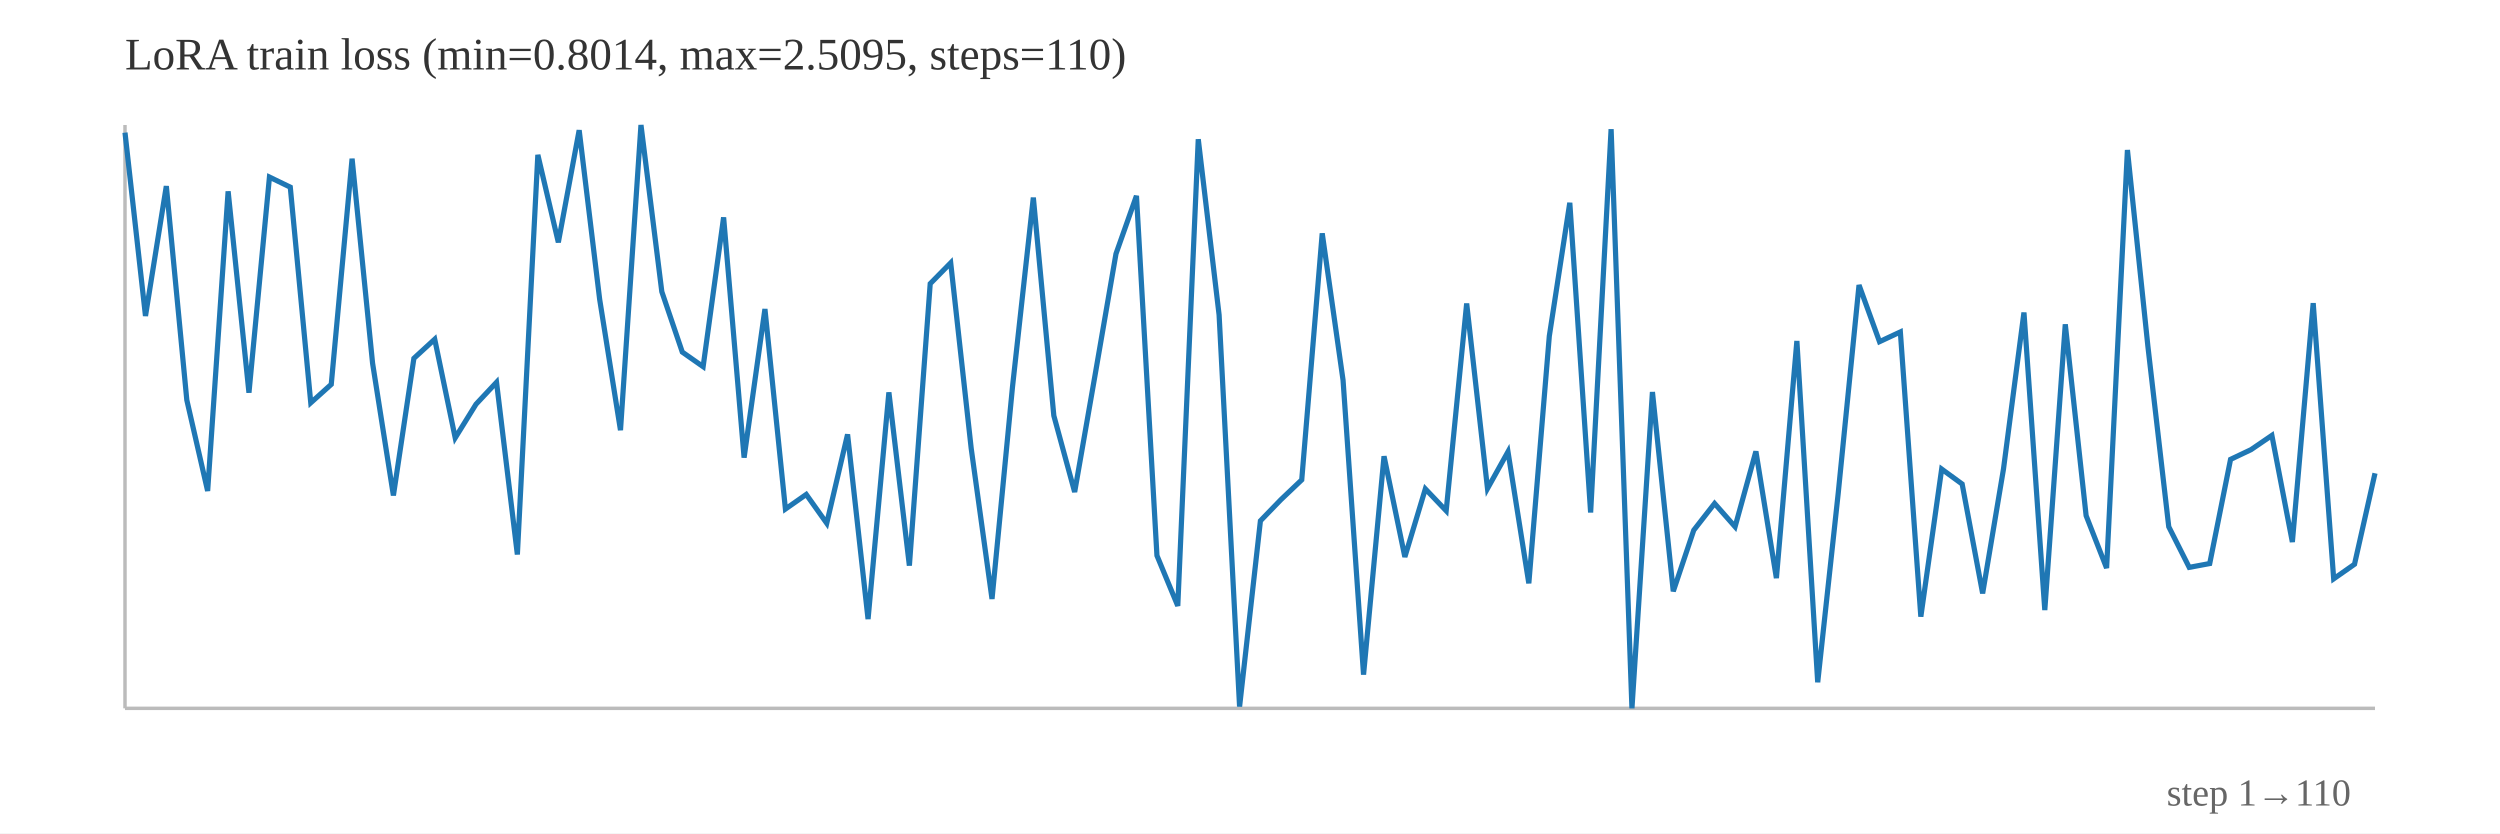
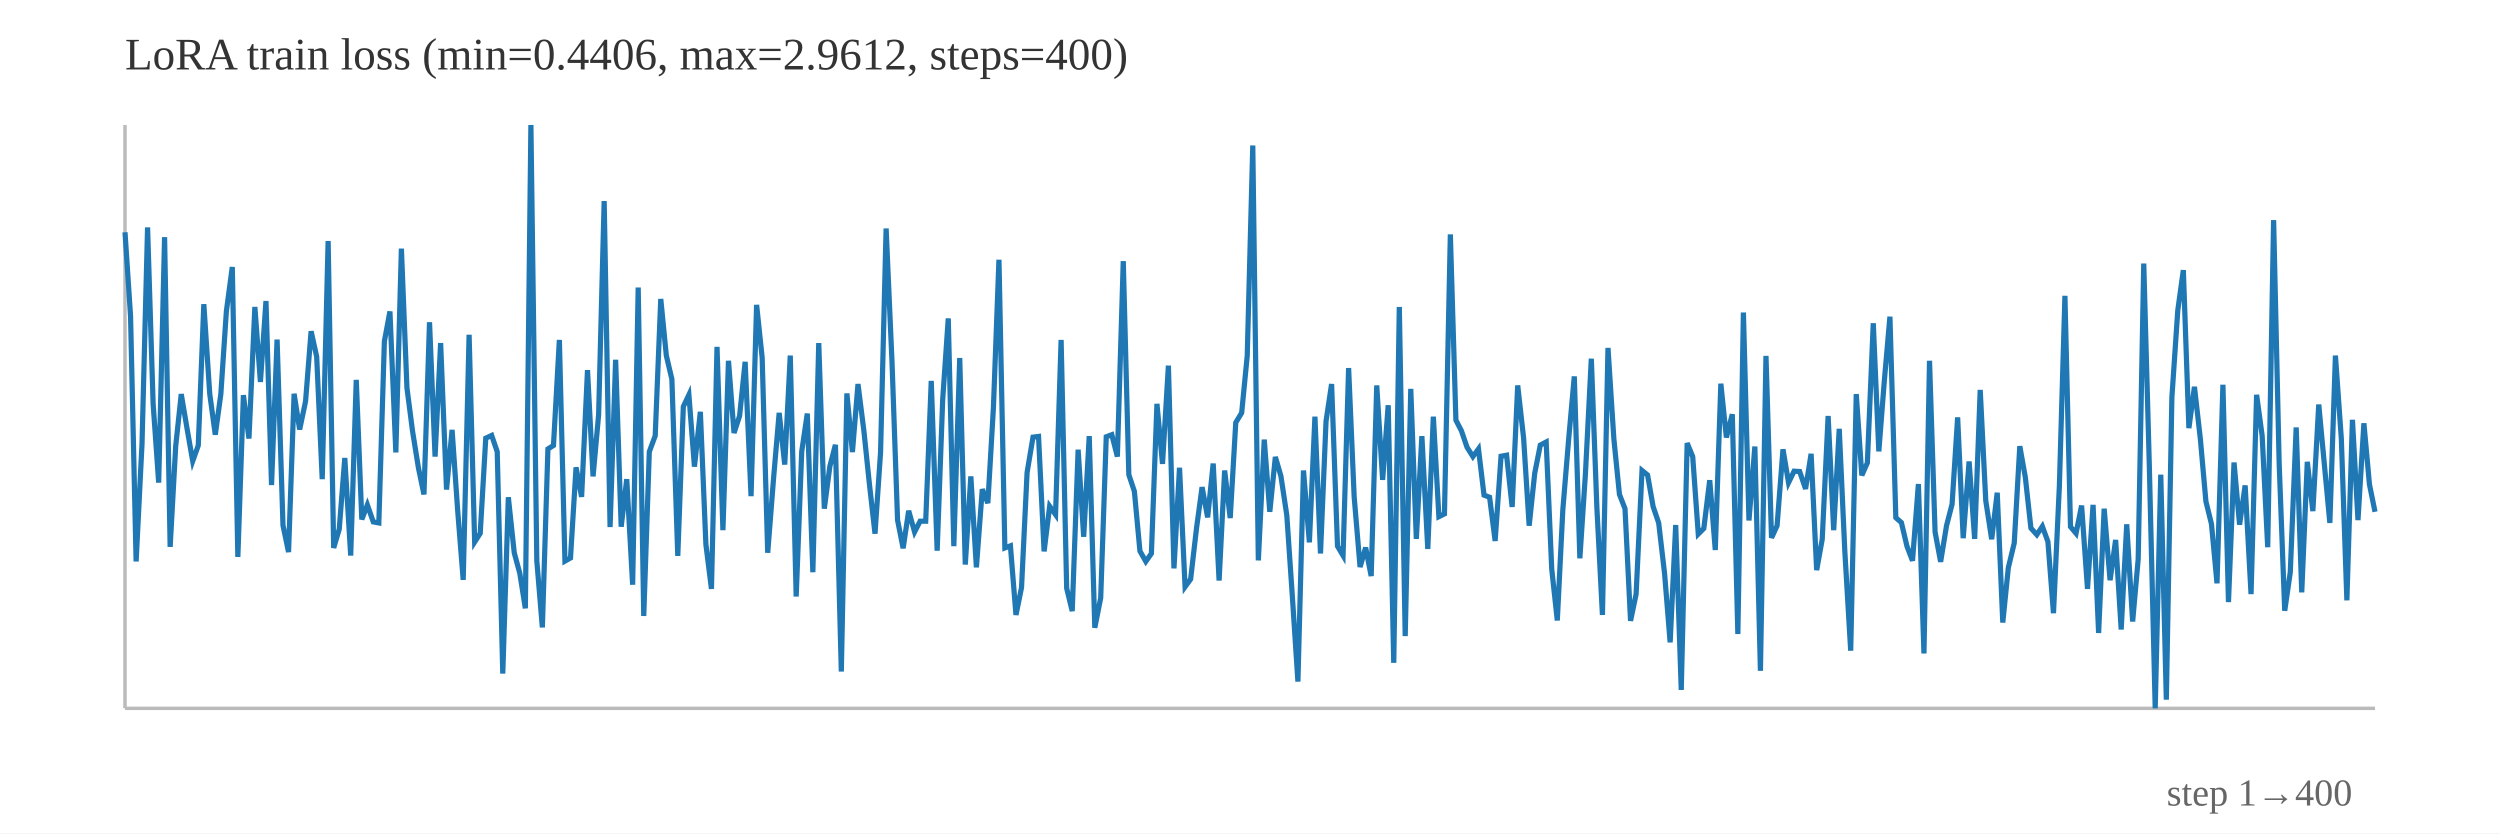
<svg xmlns="http://www.w3.org/2000/svg" width="720" height="240" viewBox="0 0 720 240">
  <rect width="720" height="240" fill="#ffffff" />
-   <text x="36" y="20" font-size="13" fill="#333">LoRA train loss (min=0.8014, max=2.5095, steps=110)</text>
+   <text x="36" y="20" font-size="13" fill="#333">LoRA train loss (min=0.4406, max=2.9612, steps=400)</text>
  <line x1="36" y1="204" x2="684" y2="204" stroke="#bbb" />
  <line x1="36" y1="36" x2="36" y2="204" stroke="#bbb" />
-   <path d="M36.0,38.2 L41.9,91.0 L47.9,53.6 L53.8,115.2 L59.8,141.4 L65.7,55.1 L71.7,113.1 L77.6,51.0 L83.6,53.9 L89.5,116.0 L95.4,110.7 L101.4,45.7 L107.3,104.6 L113.3,142.7 L119.2,103.2 L125.2,97.7 L131.1,126.1 L137.1,116.4 L143.0,110.1 L149.0,159.7 L154.9,44.6 L160.8,69.8 L166.8,37.5 L172.7,86.2 L178.7,123.9 L184.6,36.0 L190.6,84.0 L196.5,101.4 L202.5,105.6 L208.4,62.6 L214.3,131.8 L220.3,89.0 L226.2,146.6 L232.2,142.4 L238.1,150.7 L244.1,125.1 L250.0,178.3 L256.0,113.0 L261.9,162.9 L267.9,81.7 L273.8,75.7 L279.7,129.1 L285.7,172.5 L291.6,111.4 L297.6,56.9 L303.5,119.7 L309.5,141.7 L315.4,107.9 L321.4,73.1 L327.3,56.4 L333.2,160.0 L339.2,174.5 L345.1,40.1 L351.1,90.7 L357.0,203.5 L363.0,150.0 L368.9,143.9 L374.9,138.2 L380.8,67.2 L386.8,109.5 L392.7,194.3 L398.6,131.4 L404.6,160.4 L410.5,140.8 L416.5,147.1 L422.4,87.4 L428.4,140.7 L434.3,130.1 L440.3,168.0 L446.2,96.8 L452.1,58.4 L458.1,147.6 L464.0,37.2 L470.0,204.0 L475.9,112.9 L481.9,170.3 L487.8,152.7 L493.8,145.0 L499.7,151.7 L505.7,130.0 L511.6,166.5 L517.5,98.2 L523.5,196.5 L529.4,142.1 L535.4,82.1 L541.3,98.4 L547.3,95.6 L553.2,177.6 L559.2,135.1 L565.1,139.4 L571.0,170.9 L577.0,135.1 L582.9,90.0 L588.9,175.7 L594.8,93.4 L600.8,148.5 L606.7,163.6 L612.7,43.2 L618.6,99.8 L624.6,151.7 L630.5,163.4 L636.4,162.3 L642.4,132.3 L648.3,129.5 L654.3,125.4 L660.2,156.1 L666.2,87.3 L672.1,166.7 L678.1,162.5 L684.0,136.3" fill="none" stroke="#1f77b4" stroke-width="1.5" />
-   <text x="624" y="232" font-size="11" fill="#666">step 1→110</text>
+   <path d="M36.0,66.9 L37.6,91.1 L39.2,161.7 L40.9,127.8 L42.5,65.5 L44.1,116.3 L45.7,139.0 L47.4,68.3 L49.0,157.5 L50.6,128.5 L52.2,113.5 L53.9,123.6 L55.5,132.8 L57.1,128.3 L58.7,87.6 L60.4,113.4 L62.0,125.2 L63.6,113.5 L65.2,89.6 L66.9,76.9 L68.5,160.4 L70.1,113.8 L71.7,126.3 L73.4,88.4 L75.0,110.0 L76.6,86.7 L78.2,139.7 L79.8,97.8 L81.5,151.3 L83.1,159.0 L84.7,113.4 L86.3,123.7 L88.0,115.6 L89.6,95.4 L91.2,102.7 L92.8,138.0 L94.5,69.4 L96.1,157.8 L97.7,152.4 L99.3,131.9 L101.0,160.0 L102.6,109.4 L104.2,149.6 L105.8,145.4 L107.5,150.3 L109.1,150.6 L110.7,98.3 L112.3,89.7 L114.0,130.3 L115.6,71.6 L117.2,111.7 L118.8,124.1 L120.5,134.7 L122.1,142.4 L123.7,92.8 L125.3,131.5 L126.9,98.8 L128.6,141.0 L130.2,123.8 L131.8,146.9 L133.4,167.0 L135.1,96.4 L136.7,156.1 L138.3,153.6 L139.9,126.2 L141.6,125.4 L143.2,130.1 L144.8,194.0 L146.4,143.2 L148.1,159.2 L149.7,165.1 L151.3,175.2 L152.9,36.0 L154.6,161.5 L156.2,180.7 L157.8,129.3 L159.4,128.3 L161.1,97.9 L162.7,161.6 L164.3,160.7 L165.9,134.6 L167.5,143.1 L169.2,106.6 L170.8,137.2 L172.4,119.5 L174.0,57.9 L175.7,151.8 L177.3,103.6 L178.9,151.7 L180.5,138.0 L182.2,168.4 L183.8,82.8 L185.4,177.4 L187.0,130.1 L188.7,125.5 L190.3,86.1 L191.9,102.4 L193.5,109.2 L195.2,160.1 L196.8,117.1 L198.4,113.7 L200.0,134.4 L201.7,118.6 L203.3,156.8 L204.9,169.6 L206.5,99.9 L208.2,152.7 L209.8,103.9 L211.4,124.7 L213.0,119.8 L214.6,104.2 L216.3,142.9 L217.9,87.8 L219.5,103.0 L221.1,159.2 L222.8,137.6 L224.4,118.9 L226.0,133.8 L227.6,102.4 L229.3,171.8 L230.9,130.0 L232.5,119.1 L234.1,164.8 L235.8,98.8 L237.4,146.5 L239.0,134.3 L240.6,128.1 L242.3,193.4 L243.9,113.3 L245.5,130.2 L247.1,110.6 L248.8,124.1 L250.4,139.5 L252.0,153.7 L253.6,130.3 L255.2,65.8 L256.9,104.3 L258.5,149.8 L260.1,157.9 L261.7,147.1 L263.4,153.2 L265.0,150.1 L266.6,150.1 L268.2,109.7 L269.9,158.6 L271.5,115.0 L273.1,91.7 L274.7,157.3 L276.4,103.1 L278.0,162.6 L279.6,137.2 L281.2,163.4 L282.9,140.9 L284.5,144.9 L286.1,117.5 L287.7,74.8 L289.4,157.8 L291.0,157.2 L292.6,177.1 L294.2,169.2 L295.8,136.1 L297.5,125.9 L299.1,125.7 L300.7,158.8 L302.3,145.8 L304.0,148.2 L305.6,97.9 L307.2,169.4 L308.8,176.0 L310.5,129.5 L312.1,154.6 L313.7,125.6 L315.3,180.8 L317.0,172.2 L318.6,125.8 L320.2,125.2 L321.8,131.5 L323.5,75.2 L325.1,136.7 L326.7,141.5 L328.3,158.7 L330.0,161.7 L331.6,159.4 L333.2,116.3 L334.8,133.6 L336.5,105.3 L338.1,163.7 L339.7,134.7 L341.3,169.0 L342.9,166.8 L344.6,152.1 L346.2,140.3 L347.8,149.0 L349.4,133.5 L351.1,167.2 L352.7,135.5 L354.3,149.2 L355.9,121.7 L357.6,118.9 L359.2,102.5 L360.8,41.9 L362.4,161.4 L364.1,126.6 L365.7,147.4 L367.3,131.6 L368.9,137.1 L370.6,148.4 L372.2,171.8 L373.8,196.3 L375.4,135.5 L377.1,156.2 L378.7,120.0 L380.3,159.4 L381.9,121.3 L383.5,110.6 L385.2,157.3 L386.8,160.0 L388.4,106.0 L390.0,143.1 L391.7,163.3 L393.3,157.7 L394.9,165.9 L396.5,111.0 L398.2,138.2 L399.8,116.7 L401.4,190.9 L403.0,88.4 L404.7,183.2 L406.3,112.0 L407.9,155.2 L409.5,125.6 L411.2,158.1 L412.8,120.0 L414.4,148.8 L416.0,148.0 L417.7,67.5 L419.3,121.0 L420.9,124.1 L422.5,128.8 L424.2,131.5 L425.8,129.3 L427.4,142.6 L429.0,143.2 L430.6,155.8 L432.3,131.4 L433.9,131.1 L435.5,146.0 L437.1,111.0 L438.8,126.2 L440.4,151.4 L442.0,136.3 L443.6,128.2 L445.3,127.3 L446.9,163.9 L448.5,178.7 L450.1,146.7 L451.8,126.2 L453.4,108.4 L455.0,160.8 L456.6,136.5 L458.3,103.3 L459.9,146.2 L461.5,177.1 L463.1,100.2 L464.8,126.5 L466.4,142.4 L468.0,146.5 L469.6,178.8 L471.2,171.1 L472.9,135.5 L474.5,136.8 L476.1,145.9 L477.7,150.6 L479.4,165.2 L481.0,185.0 L482.6,151.2 L484.2,198.7 L485.9,127.6 L487.5,131.5 L489.1,153.8 L490.7,152.2 L492.4,138.3 L494.0,158.4 L495.6,110.5 L497.2,126.0 L498.9,119.3 L500.5,182.6 L502.1,90.0 L503.7,149.9 L505.4,128.6 L507.0,193.2 L508.6,102.5 L510.2,154.9 L511.8,151.4 L513.5,129.4 L515.1,139.0 L516.7,135.7 L518.3,135.8 L520.0,140.8 L521.6,130.7 L523.2,164.2 L524.8,155.3 L526.5,119.8 L528.1,152.7 L529.7,123.5 L531.3,158.6 L533.0,187.4 L534.6,113.5 L536.2,136.9 L537.8,133.3 L539.5,93.1 L541.1,130.0 L542.7,109.5 L544.3,91.2 L546.0,149.1 L547.6,150.5 L549.2,157.3 L550.8,161.5 L552.5,139.4 L554.1,188.2 L555.7,103.9 L557.3,153.2 L558.9,161.8 L560.6,151.4 L562.2,145.2 L563.8,120.2 L565.4,155.0 L567.1,132.9 L568.7,155.2 L570.3,112.3 L571.9,144.2 L573.6,155.3 L575.2,141.9 L576.8,179.3 L578.4,163.5 L580.1,156.4 L581.7,128.5 L583.3,137.5 L584.9,152.1 L586.6,154.0 L588.2,151.6 L589.8,156.0 L591.4,176.6 L593.1,139.9 L594.7,85.2 L596.3,151.7 L597.9,153.6 L599.5,145.6 L601.2,169.6 L602.8,145.4 L604.4,182.3 L606.0,146.5 L607.7,167.1 L609.3,155.5 L610.9,181.3 L612.5,151.0 L614.2,179.0 L615.8,161.0 L617.4,75.9 L619.0,134.0 L620.7,204.0 L622.3,136.7 L623.9,201.5 L625.5,114.5 L627.2,89.4 L628.8,77.8 L630.4,123.3 L632.0,111.4 L633.7,126.4 L635.3,144.4 L636.9,150.9 L638.5,168.0 L640.2,110.8 L641.8,173.4 L643.4,133.2 L645.0,151.1 L646.6,139.8 L648.3,171.1 L649.9,113.7 L651.5,125.5 L653.1,157.6 L654.8,63.4 L656.4,133.5 L658.0,175.9 L659.6,164.8 L661.3,123.1 L662.9,170.6 L664.5,133.0 L666.1,147.2 L667.8,116.5 L669.4,133.6 L671.0,150.6 L672.6,102.4 L674.3,126.3 L675.9,172.9 L677.5,120.9 L679.1,149.8 L680.8,121.9 L682.4,139.5 L684.0,147.4" fill="none" stroke="#1f77b4" stroke-width="1.5" />
+   <text x="624" y="232" font-size="11" fill="#666">step 1→400</text>
</svg>
